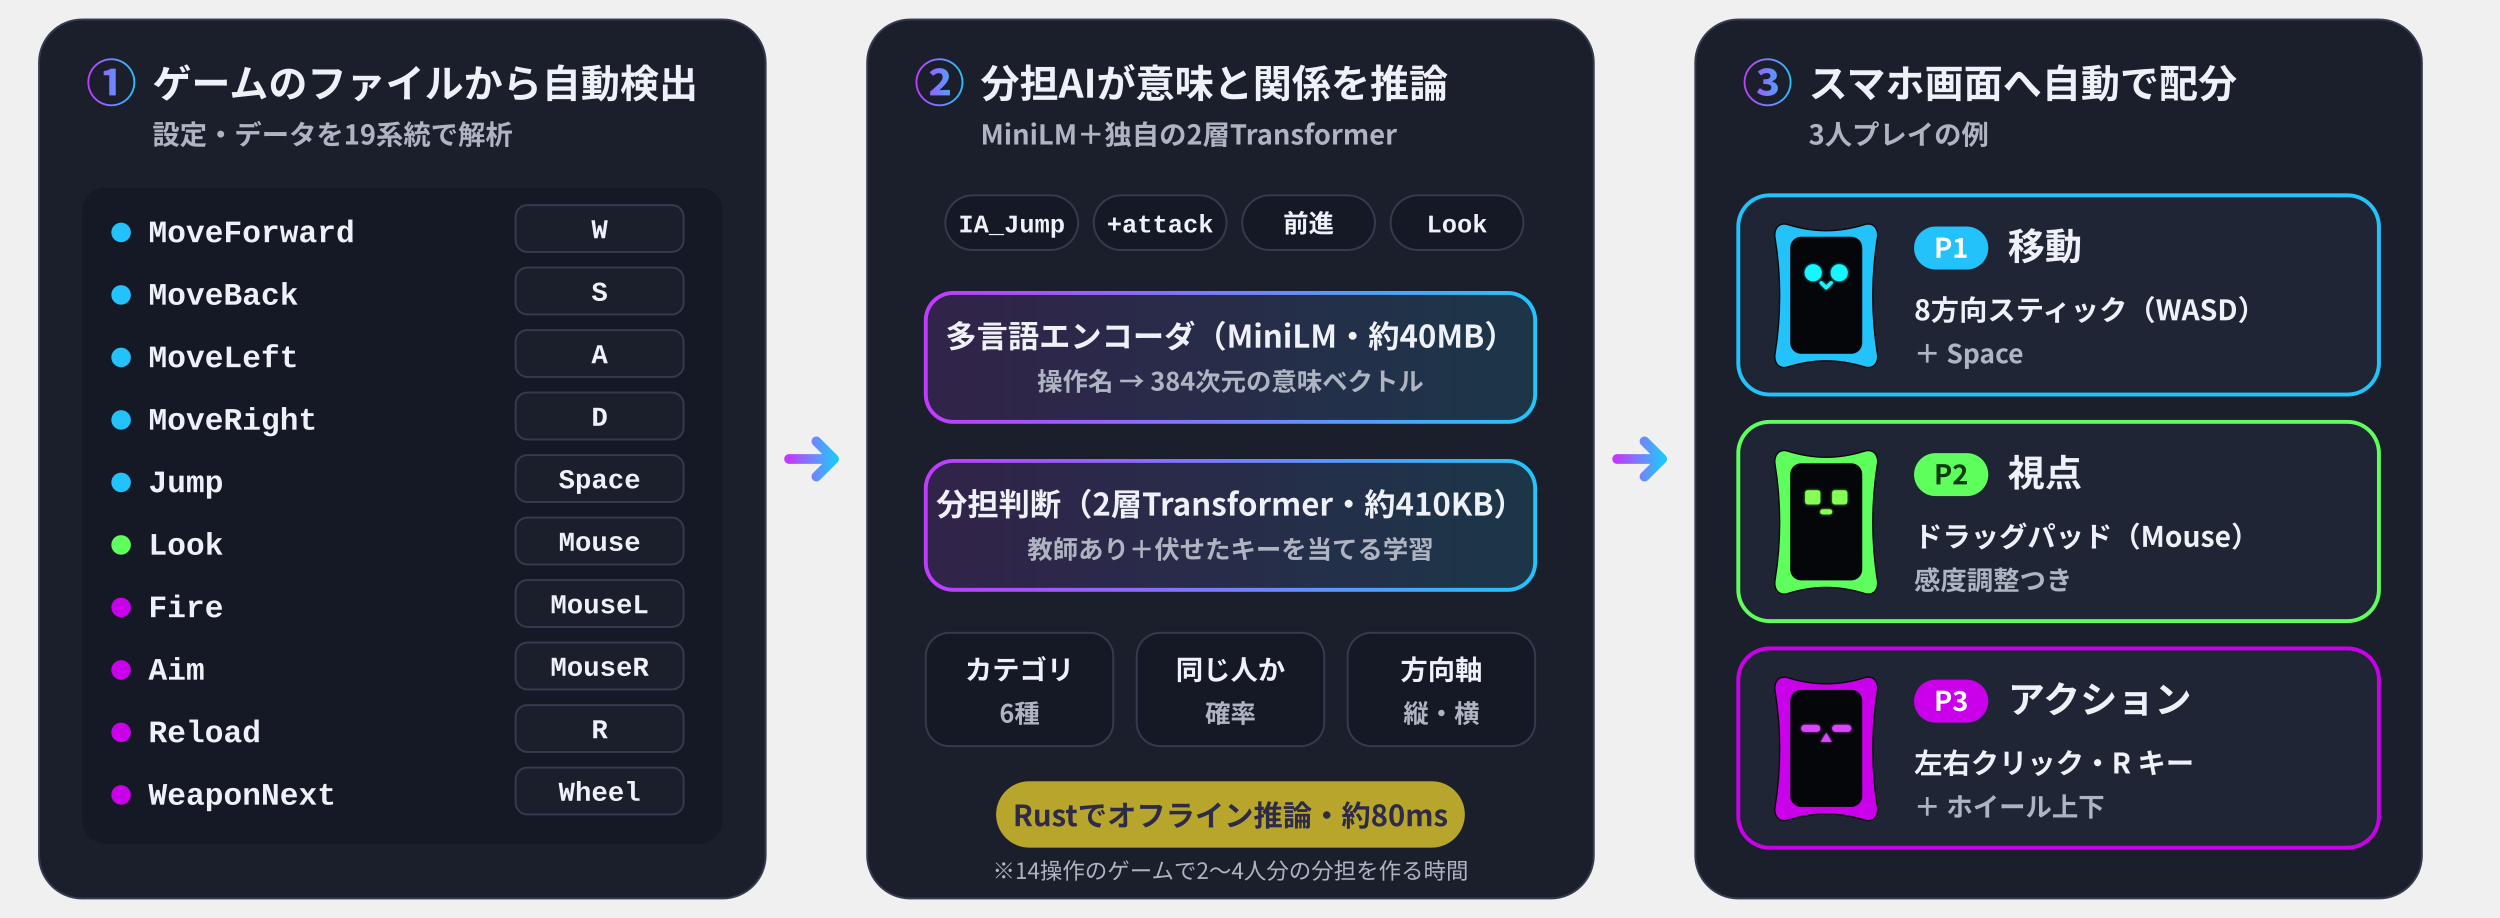
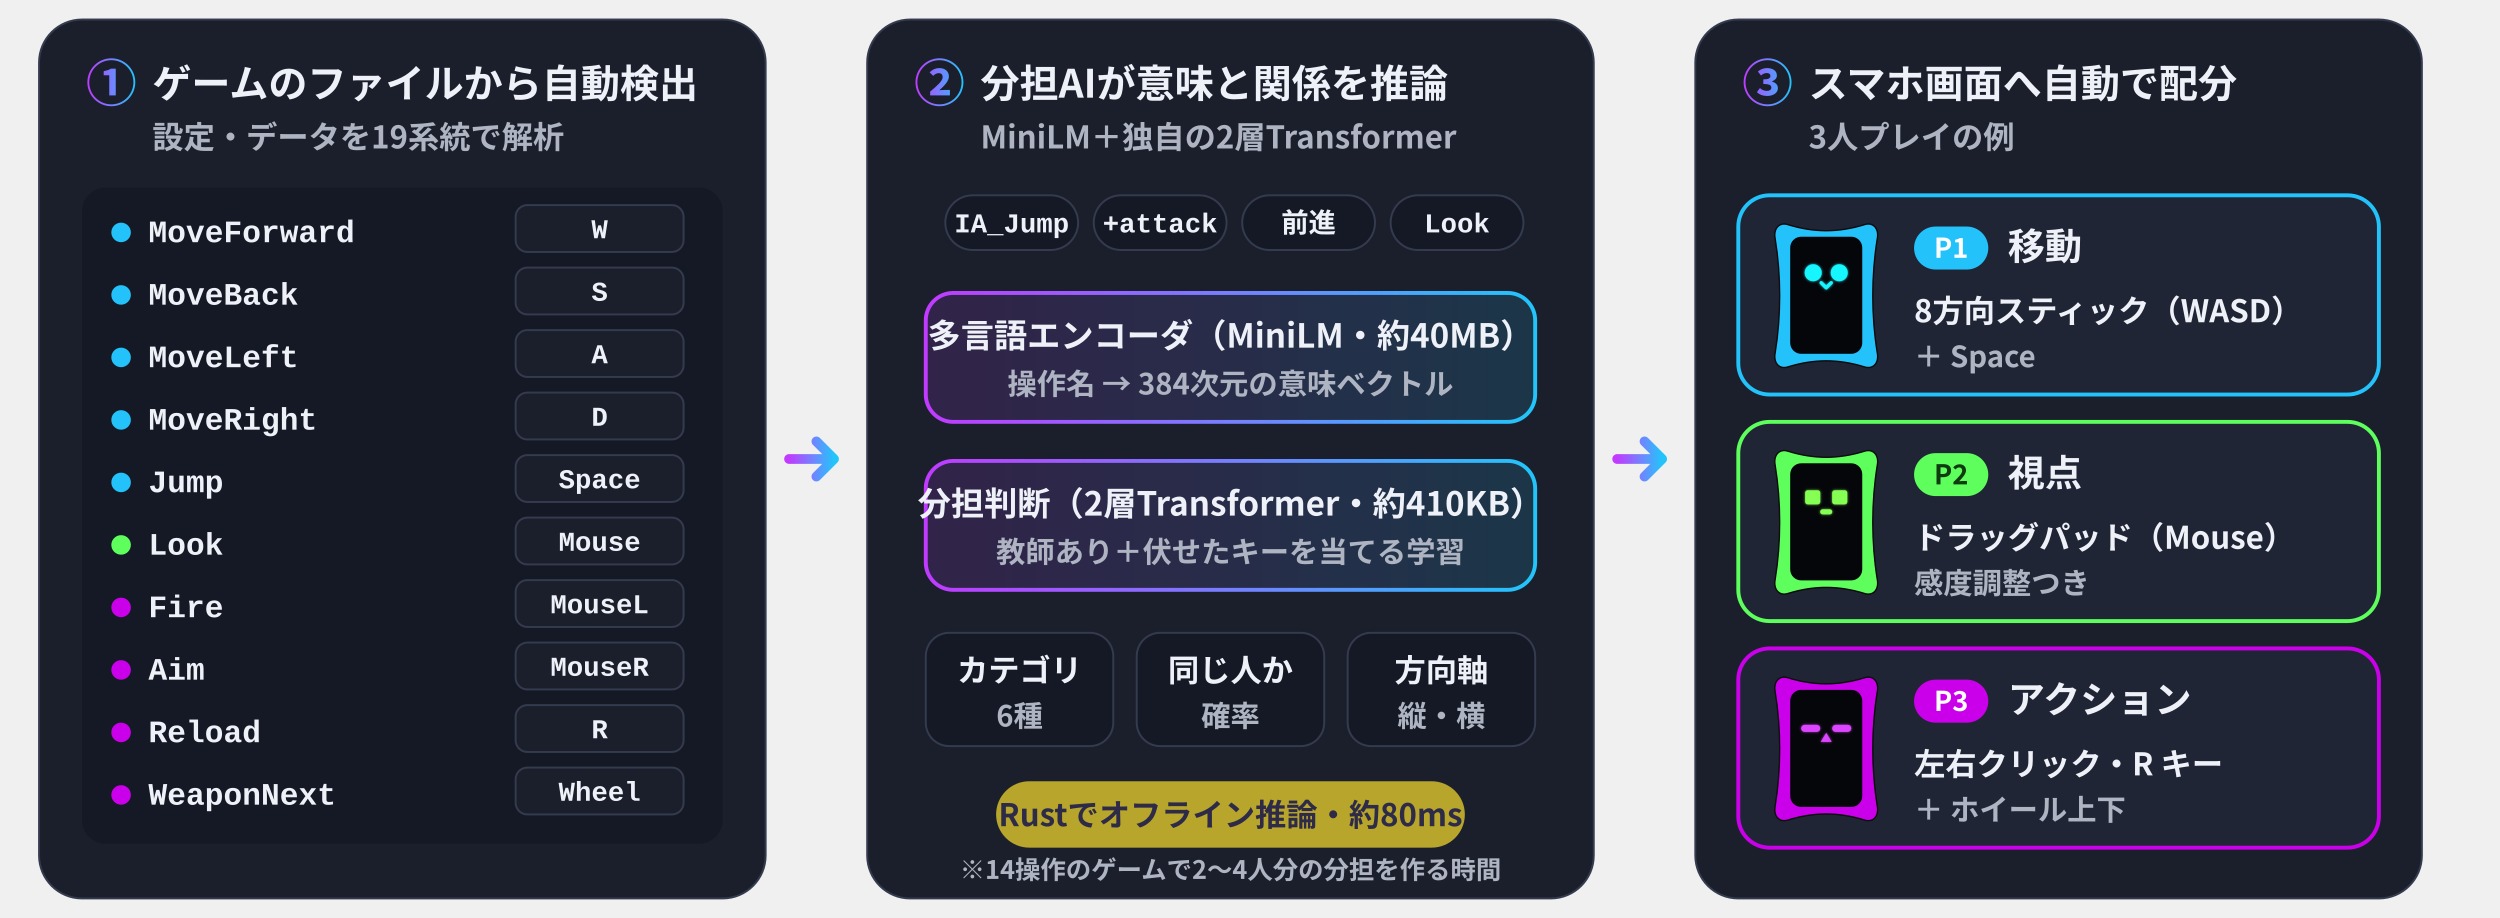
<svg xmlns="http://www.w3.org/2000/svg" viewBox="0 0 1280 470" width="1280" height="470" role="img">
  <defs>
    <filter id="glow" x="-30%" y="-30%" width="160%" height="160%">
      <feGaussianBlur stdDeviation="1.6" result="b" />
      <feMerge>
        <feMergeNode in="b" />
        <feMergeNode in="SourceGraphic" />
      </feMerge>
    </filter>
    <linearGradient id="brand" x1="0" y1="0" x2="1" y2="0">
      <stop offset="0" stop-color="#C03BFF" />
      <stop offset=".55" stop-color="#6F86FF" />
      <stop offset="1" stop-color="#22C4FA" />
    </linearGradient>
    <linearGradient id="bg" x1="0" y1="0" x2="1" y2="1">
      <stop offset="0" stop-color="#141827" />
      <stop offset="1" stop-color="#231B35" />
    </linearGradient>
    <style>
.jp{font-family:'Hiragino Sans','Hiragino Kaku Gothic ProN','Yu Gothic UI','Yu Gothic','Meiryo','Noto Sans JP','Noto Sans CJK JP',sans-serif}
.disp{font-family:Impact,Haettenschweiler,'Anton','Arial Narrow Bold','Arial Black',sans-serif}
+ .rnd{font-family:RcRounded,'Hiragino Maru Gothic ProN','Yu Gothic UI','Noto Sans JP',sans-serif}
+ .hand{font-family:RcHand,'Hiragino Maru Gothic ProN','Yu Gothic UI','Noto Sans JP',sans-serif}
.mono{font-family:ui-monospace,SFMono-Regular,'Cascadia Mono',Consolas,'Liberation Mono',monospace}

@keyframes bob{0%,100%{transform:translateY(0)}50%{transform:translateY(-5px)}}
@keyframes blink{0%,90%,100%{transform:scaleY(1)}94%{transform:scaleY(.12)}}
@keyframes flow{to{stroke-dashoffset:-28}}
@keyframes pulse{0%,100%{opacity:.55}50%{opacity:1}}
.bob{animation:bob 2.6s ease-in-out infinite}
.eyes{transform-box:fill-box;transform-origin:center;animation:blink 4.8s infinite}
.flow{stroke-dasharray:6 8;animation:flow 1.1s linear infinite}
.pulse{animation:pulse 2.4s ease-in-out infinite}
@media (prefers-reduced-motion:reduce){.bob,.eyes,.flow,.pulse{animation:none}}
</style>
  </defs>
  <g transform="translate(0 0)">
    <rect x="20" y="10" width="372" height="450" rx="22" fill="#1B1F2C" stroke="#343B4E" />
    <text x="44" y="52" class="jp" font-size="26" font-weight="900" fill="url(#brand)" text-anchor="start">①</text>
    <text x="78" y="50" class="jp" font-size="20" font-weight="900" fill="#EEF1F7" text-anchor="start">ゲームのファイルから自動検出</text>
-     <text x="78" y="74" class="jp" font-size="14" font-weight="600" fill="#AEB4C2" text-anchor="start">設定・データを19系統で解析</text>
+     <text x="78" y="76" class="jp" font-size="16" font-weight="700" fill="#AEB4C2" text-anchor="start">設定・データを19系統で解析</text>
  </g>
  <path d="M404 235.0H426M418 226.0l9 9-9 9" fill="none" stroke="url(#brand)" stroke-width="5" stroke-linecap="round" stroke-linejoin="round" />
  <g transform="translate(0 0)">
    <rect x="444" y="10" width="372" height="450" rx="22" fill="#1B1F2C" stroke="#343B4E" />
    <text x="468" y="52" class="jp" font-size="26" font-weight="900" fill="url(#brand)" text-anchor="start">②</text>
    <text x="502" y="50" class="jp" font-size="20" font-weight="900" fill="#EEF1F7" text-anchor="start">分担AIが意味と関係を推論</text>
-     <text x="502" y="74" class="jp" font-size="14" font-weight="600" fill="#AEB4C2" text-anchor="start">MiniLM＋独自の2層Transformer</text>
+     <text x="502" y="76" class="jp" font-size="16" font-weight="700" fill="#AEB4C2" text-anchor="start">MiniLM＋独自の2層Transformer</text>
  </g>
  <path d="M828 235.0H850M842 226.0l9 9-9 9" fill="none" stroke="url(#brand)" stroke-width="5" stroke-linecap="round" stroke-linejoin="round" />
  <g transform="translate(0 0)">
    <rect x="868" y="10" width="372" height="450" rx="22" fill="#1B1F2C" stroke="#343B4E" />
    <text x="892" y="52" class="jp" font-size="26" font-weight="900" fill="url(#brand)" text-anchor="start">③</text>
    <text x="926" y="50" class="jp" font-size="20" font-weight="900" fill="#EEF1F7" text-anchor="start">スマホ画面へ自動で配分</text>
-     <text x="926" y="74" class="jp" font-size="14" font-weight="600" fill="#AEB4C2" text-anchor="start">3人プレイの例</text>
+     <text x="926" y="76" class="jp" font-size="16" font-weight="700" fill="#AEB4C2" text-anchor="start">3人プレイの例</text>
  </g>
  <g transform="translate(0 0)">
    <rect x="42" y="96" width="328" height="336" rx="12" fill="#151925" />
    <circle cx="62" cy="119" r="5" fill="#24C2FA" />
    <text x="76" y="124" class="mono" font-size="16" font-weight="600" fill="#EEF1F7" text-anchor="start">MoveForward</text>
    <rect x="264" y="105" width="86" height="24" rx="6" fill="#1B1F2C" stroke="#343B4E" />
    <text x="307" y="122" class="mono" font-size="14" font-weight="700" fill="#EEF1F7" text-anchor="middle">W</text>
    <circle cx="62" cy="151" r="5" fill="#24C2FA" />
    <text x="76" y="156" class="mono" font-size="16" font-weight="600" fill="#EEF1F7" text-anchor="start">MoveBack</text>
    <rect x="264" y="137" width="86" height="24" rx="6" fill="#1B1F2C" stroke="#343B4E" />
    <text x="307" y="154" class="mono" font-size="14" font-weight="700" fill="#EEF1F7" text-anchor="middle">S</text>
    <circle cx="62" cy="183" r="5" fill="#24C2FA" />
    <text x="76" y="188" class="mono" font-size="16" font-weight="600" fill="#EEF1F7" text-anchor="start">MoveLeft</text>
    <rect x="264" y="169" width="86" height="24" rx="6" fill="#1B1F2C" stroke="#343B4E" />
    <text x="307" y="186" class="mono" font-size="14" font-weight="700" fill="#EEF1F7" text-anchor="middle">A</text>
    <circle cx="62" cy="215" r="5" fill="#24C2FA" />
    <text x="76" y="220" class="mono" font-size="16" font-weight="600" fill="#EEF1F7" text-anchor="start">MoveRight</text>
    <rect x="264" y="201" width="86" height="24" rx="6" fill="#1B1F2C" stroke="#343B4E" />
    <text x="307" y="218" class="mono" font-size="14" font-weight="700" fill="#EEF1F7" text-anchor="middle">D</text>
    <circle cx="62" cy="247" r="5" fill="#24C2FA" />
    <text x="76" y="252" class="mono" font-size="16" font-weight="600" fill="#EEF1F7" text-anchor="start">Jump</text>
    <rect x="264" y="233" width="86" height="24" rx="6" fill="#1B1F2C" stroke="#343B4E" />
    <text x="307" y="250" class="mono" font-size="14" font-weight="700" fill="#EEF1F7" text-anchor="middle">Space</text>
    <circle cx="62" cy="279" r="5" fill="#5EFF5D" />
    <text x="76" y="284" class="mono" font-size="16" font-weight="600" fill="#EEF1F7" text-anchor="start">Look</text>
    <rect x="264" y="265" width="86" height="24" rx="6" fill="#1B1F2C" stroke="#343B4E" />
    <text x="307" y="282" class="mono" font-size="14" font-weight="700" fill="#EEF1F7" text-anchor="middle">Mouse</text>
    <circle cx="62" cy="311" r="5" fill="#CB00EA" />
    <text x="76" y="316" class="mono" font-size="16" font-weight="600" fill="#EEF1F7" text-anchor="start">Fire</text>
    <rect x="264" y="297" width="86" height="24" rx="6" fill="#1B1F2C" stroke="#343B4E" />
    <text x="307" y="314" class="mono" font-size="14" font-weight="700" fill="#EEF1F7" text-anchor="middle">MouseL</text>
    <circle cx="62" cy="343" r="5" fill="#CB00EA" />
    <text x="76" y="348" class="mono" font-size="16" font-weight="600" fill="#EEF1F7" text-anchor="start">Aim</text>
    <rect x="264" y="329" width="86" height="24" rx="6" fill="#1B1F2C" stroke="#343B4E" />
    <text x="307" y="346" class="mono" font-size="14" font-weight="700" fill="#EEF1F7" text-anchor="middle">MouseR</text>
    <circle cx="62" cy="375" r="5" fill="#CB00EA" />
    <text x="76" y="380" class="mono" font-size="16" font-weight="600" fill="#EEF1F7" text-anchor="start">Reload</text>
    <rect x="264" y="361" width="86" height="24" rx="6" fill="#1B1F2C" stroke="#343B4E" />
    <text x="307" y="378" class="mono" font-size="14" font-weight="700" fill="#EEF1F7" text-anchor="middle">R</text>
    <circle cx="62" cy="407" r="5" fill="#CB00EA" />
    <text x="76" y="412" class="mono" font-size="16" font-weight="600" fill="#EEF1F7" text-anchor="start">WeaponNext</text>
    <rect x="264" y="393" width="86" height="24" rx="6" fill="#1B1F2C" stroke="#343B4E" />
    <text x="307" y="410" class="mono" font-size="14" font-weight="700" fill="#EEF1F7" text-anchor="middle">Wheel</text>
  </g>
  <g transform="translate(0 0)">
    <rect x="484" y="100" width="68" height="28" rx="14" fill="#151925" stroke="#343B4E" />
-     <text x="518" y="119" class="mono" font-size="13" font-weight="700" fill="#EEF1F7" text-anchor="middle">IA_Jump</text>
+     <text x="518" y="119" class="mono" font-size="14" font-weight="700" fill="#EEF1F7" text-anchor="middle">IA_Jump</text>
    <rect x="560" y="100" width="68" height="28" rx="14" fill="#151925" stroke="#343B4E" />
-     <text x="594" y="119" class="mono" font-size="13" font-weight="700" fill="#EEF1F7" text-anchor="middle">+attack</text>
+     <text x="594" y="119" class="mono" font-size="14" font-weight="700" fill="#EEF1F7" text-anchor="middle">+attack</text>
    <rect x="636" y="100" width="68" height="28" rx="14" fill="#151925" stroke="#343B4E" />
-     <text x="670" y="119" class="mono" font-size="13" font-weight="700" fill="#EEF1F7" text-anchor="middle">前進</text>
+     <text x="670" y="119" class="mono" font-size="14" font-weight="700" fill="#EEF1F7" text-anchor="middle">前進</text>
    <rect x="712" y="100" width="68" height="28" rx="14" fill="#151925" stroke="#343B4E" />
-     <text x="746" y="119" class="mono" font-size="13" font-weight="700" fill="#EEF1F7" text-anchor="middle">Look</text>
+     <text x="746" y="119" class="mono" font-size="14" font-weight="700" fill="#EEF1F7" text-anchor="middle">Look</text>
    <rect x="474" y="150" width="312" height="66" rx="14" fill="url(#brand)" opacity=".14" />
    <rect x="474" y="150" width="312" height="66" rx="14" fill="none" stroke="url(#brand)" stroke-width="2" />
-     <text x="630.0" y="178" class="jp" font-size="16" font-weight="900" fill="#EEF1F7" text-anchor="middle">多言語エンコーダ（MiniLM・約40MB）</text>
-     <text x="630.0" y="200" class="jp" font-size="13" font-weight="600" fill="#AEB4C2" text-anchor="middle">操作名 → 384次元の意味ベクトル</text>
+     <text x="630.0" y="178" class="jp" font-size="17" font-weight="900" fill="#EEF1F7" text-anchor="middle">多言語エンコーダ（MiniLM・約40MB）</text>
+     <text x="630.0" y="202" class="jp" font-size="15" font-weight="700" fill="#AEB4C2" text-anchor="middle">操作名 → 384次元の意味ベクトル</text>
    <rect x="474" y="236" width="312" height="66" rx="14" fill="url(#brand)" opacity=".14" />
    <rect x="474" y="236" width="312" height="66" rx="14" fill="none" stroke="url(#brand)" stroke-width="2" />
-     <text x="630.0" y="264" class="jp" font-size="16" font-weight="900" fill="#EEF1F7" text-anchor="middle">分担判断（2層Transformer・約410KB）</text>
-     <text x="630.0" y="286" class="jp" font-size="13" font-weight="600" fill="#AEB4C2" text-anchor="middle">教師あり＋伏せたキーを当てる学習</text>
+     <text x="630.0" y="264" class="jp" font-size="17" font-weight="900" fill="#EEF1F7" text-anchor="middle">分担判断（2層Transformer・約410KB）</text>
+     <text x="630.0" y="288" class="jp" font-size="15" font-weight="700" fill="#AEB4C2" text-anchor="middle">教師あり＋伏せたキーを当てる学習</text>
    <path d="M514 216V236" stroke="url(#brand)" stroke-width="2.5" class="flow" style="animation-delay:0.00s" />
    <path d="M572 216V236" stroke="url(#brand)" stroke-width="2.5" class="flow" style="animation-delay:0.15s" />
    <path d="M630 216V236" stroke="url(#brand)" stroke-width="2.5" class="flow" style="animation-delay:0.30s" />
    <path d="M688 216V236" stroke="url(#brand)" stroke-width="2.5" class="flow" style="animation-delay:0.45s" />
    <path d="M746 216V236" stroke="url(#brand)" stroke-width="2.5" class="flow" style="animation-delay:0.60s" />
    <rect x="474" y="324" width="96" height="58" rx="12" fill="#151925" stroke="#343B4E" />
-     <text x="522" y="348" class="jp" font-size="14" font-weight="800" fill="#EEF1F7" text-anchor="middle">カテゴリ</text>
-     <text x="522" y="370" class="jp" font-size="13" font-weight="600" fill="#AEB4C2" text-anchor="middle">6種</text>
+     <text x="522" y="349" class="jp" font-size="16" font-weight="800" fill="#EEF1F7" text-anchor="middle">カテゴリ</text>
+     <text x="522" y="372" class="jp" font-size="15" font-weight="700" fill="#AEB4C2" text-anchor="middle">6種</text>
    <rect x="582" y="324" width="96" height="58" rx="12" fill="#151925" stroke="#343B4E" />
-     <text x="630" y="348" class="jp" font-size="14" font-weight="800" fill="#EEF1F7" text-anchor="middle">同じ人か</text>
-     <text x="630" y="370" class="jp" font-size="13" font-weight="600" fill="#AEB4C2" text-anchor="middle">確率</text>
+     <text x="630" y="349" class="jp" font-size="16" font-weight="800" fill="#EEF1F7" text-anchor="middle">同じ人か</text>
+     <text x="630" y="372" class="jp" font-size="15" font-weight="700" fill="#AEB4C2" text-anchor="middle">確率</text>
    <rect x="690" y="324" width="96" height="58" rx="12" fill="#151925" stroke="#343B4E" />
-     <text x="738" y="348" class="jp" font-size="14" font-weight="800" fill="#EEF1F7" text-anchor="middle">方向軸</text>
-     <text x="738" y="370" class="jp" font-size="13" font-weight="600" fill="#AEB4C2" text-anchor="middle">縦・横</text>
+     <text x="738" y="349" class="jp" font-size="16" font-weight="800" fill="#EEF1F7" text-anchor="middle">方向軸</text>
+     <text x="738" y="372" class="jp" font-size="15" font-weight="700" fill="#AEB4C2" text-anchor="middle">縦・横</text>
    <rect x="510.0" y="400" width="240" height="34" rx="17" fill="#C9B42C" opacity=".9" />
-     <text x="630.0" y="423" class="jp" font-size="15" font-weight="900" fill="#2E2B48" text-anchor="middle">Rustでオフライン推論・約80ms</text>
-     <text x="630.0" y="450" class="jp" font-size="11.5" font-weight="500" fill="#AEB4C2" text-anchor="middle">※14操作のゲームで2〜4人分の分担を作る時間</text>
+     <text x="630.0" y="423" class="jp" font-size="16" font-weight="900" fill="#2E2B48" text-anchor="middle">Rustでオフライン推論・約80ms</text>
+     <text x="630.0" y="450" class="jp" font-size="13" font-weight="600" fill="#AEB4C2" text-anchor="middle">※14操作のゲームで2〜4人分の分担を作る時間</text>
  </g>
  <g transform="translate(0 0)">
    <rect x="890" y="100" width="328" height="102" rx="16" fill="#202535" stroke="#24C2FA" stroke-width="2" />
    <g transform="translate(909.4 113.0) scale(0.5125)">
      <g class="bob" style="animation-delay:0.00s">
        <path d="M12 4C38 12 62 12 88 4C97 1 103 8 101 18C95 55 95 95 101 132C103 142 97 149 88 146C62 138 38 138 12 146C3 149-3 142-1 132C5 95 5 55-1 18C-3 8 3 1 12 4Z" fill="#24C2FA" stroke="#0A0A0A" stroke-width="1.4" />
        <rect x="14" y="16" width="72" height="117" rx="11" fill="#05060A" />
        <g filter="url(#glow)" transform="translate(0 6)">
          <g class="eyes" style="animation-delay:0.00s">
            <circle cx="37" cy="46" r="8.5" fill="#19F6FF" />
            <circle cx="63" cy="46" r="8.5" fill="#19F6FF" />
          </g>
          <path d="M45 56l5 5 5-5" fill="none" stroke="#19F6FF" stroke-width="3.4" stroke-linecap="round" stroke-linejoin="round" />
        </g>
      </g>
    </g>
    <rect x="980" y="116" width="38" height="22" rx="11" fill="#24C2FA" />
    <text x="999" y="132" class="jp" font-size="14" font-weight="900" fill="#FFFFFF" text-anchor="middle">P1</text>
    <text x="1028" y="133" class="jp" font-size="19" font-weight="900" fill="#EEF1F7" text-anchor="start">移動</text>
-     <text x="980" y="164" class="jp" font-size="14.5" font-weight="700" fill="#EEF1F7" text-anchor="start">8方向スティック（WASD）</text>
-     <text x="980" y="186" class="jp" font-size="13.5" font-weight="600" fill="#AEB4C2" text-anchor="start">＋ Space</text>
+     <text x="980" y="165" class="jp" font-size="16" font-weight="700" fill="#EEF1F7" text-anchor="start">8方向スティック（WASD）</text>
+     <text x="980" y="188" class="jp" font-size="15" font-weight="700" fill="#AEB4C2" text-anchor="start">＋ Space</text>
    <rect x="890" y="216" width="328" height="102" rx="16" fill="#202535" stroke="#5EFF5D" stroke-width="2" />
    <g transform="translate(909.4 229.0) scale(0.5125)">
      <g class="bob" style="animation-delay:0.40s">
        <path d="M12 4C38 12 62 12 88 4C97 1 103 8 101 18C95 55 95 95 101 132C103 142 97 149 88 146C62 138 38 138 12 146C3 149-3 142-1 132C5 95 5 55-1 18C-3 8 3 1 12 4Z" fill="#5EFF5D" stroke="#0A0A0A" stroke-width="1.4" />
        <rect x="14" y="16" width="72" height="117" rx="11" fill="#05060A" />
        <g filter="url(#glow)" transform="translate(0 6)">
          <g class="eyes" style="animation-delay:0.68s">
            <rect x="29" y="37" width="15" height="14" rx="2.5" fill="#86FF55" />
            <rect x="56" y="37" width="15" height="14" rx="2.5" fill="#86FF55" />
          </g>
          <rect x="44" y="56" width="12" height="5" rx="2.5" fill="#86FF55" />
        </g>
      </g>
    </g>
    <rect x="980" y="232" width="38" height="22" rx="11" fill="#5EFF5D" />
    <text x="999" y="248" class="jp" font-size="14" font-weight="900" fill="#103B10" text-anchor="middle">P2</text>
    <text x="1028" y="249" class="jp" font-size="19" font-weight="900" fill="#EEF1F7" text-anchor="start">視点</text>
-     <text x="980" y="280" class="jp" font-size="14.5" font-weight="700" fill="#EEF1F7" text-anchor="start">ドラッグパッド（Mouse）</text>
-     <text x="980" y="302" class="jp" font-size="13.5" font-weight="600" fill="#AEB4C2" text-anchor="start">感度調整つき</text>
+     <text x="980" y="281" class="jp" font-size="16" font-weight="700" fill="#EEF1F7" text-anchor="start">ドラッグパッド（Mouse）</text>
+     <text x="980" y="304" class="jp" font-size="15" font-weight="700" fill="#AEB4C2" text-anchor="start">感度調整つき</text>
    <rect x="890" y="332" width="328" height="102" rx="16" fill="#202535" stroke="#CB00EA" stroke-width="2" />
    <g transform="translate(909.4 345.0) scale(0.5125)">
      <g class="bob" style="animation-delay:0.80s">
        <path d="M12 4C38 12 62 12 88 4C97 1 103 8 101 18C95 55 95 95 101 132C103 142 97 149 88 146C62 138 38 138 12 146C3 149-3 142-1 132C5 95 5 55-1 18C-3 8 3 1 12 4Z" fill="#CB00EA" stroke="#0A0A0A" stroke-width="1.4" />
        <rect x="14" y="16" width="72" height="117" rx="11" fill="#05060A" />
        <g filter="url(#glow)" transform="translate(0 6)">
          <g class="eyes" style="animation-delay:1.36s">
            <rect x="25" y="45" width="19" height="7" rx="3.5" fill="#DC45FF" />
            <rect x="56" y="45" width="19" height="7" rx="3.5" fill="#DC45FF" />
          </g>
          <path d="M50 53l-5.5 9h11z" fill="#DC45FF" />
        </g>
      </g>
    </g>
    <rect x="980" y="348" width="38" height="22" rx="11" fill="#CB00EA" />
    <text x="999" y="364" class="jp" font-size="14" font-weight="900" fill="#FFFFFF" text-anchor="middle">P3</text>
    <text x="1028" y="365" class="jp" font-size="19" font-weight="900" fill="#EEF1F7" text-anchor="start">アクション</text>
-     <text x="980" y="396" class="jp" font-size="14.5" font-weight="700" fill="#EEF1F7" text-anchor="start">左右クリック・R キー</text>
-     <text x="980" y="418" class="jp" font-size="13.5" font-weight="600" fill="#AEB4C2" text-anchor="start">＋ ホイール上下</text>
+     <text x="980" y="397" class="jp" font-size="16" font-weight="700" fill="#EEF1F7" text-anchor="start">左右クリック・R キー</text>
+     <text x="980" y="420" class="jp" font-size="15" font-weight="700" fill="#AEB4C2" text-anchor="start">＋ ホイール上下</text>
  </g>
</svg>
